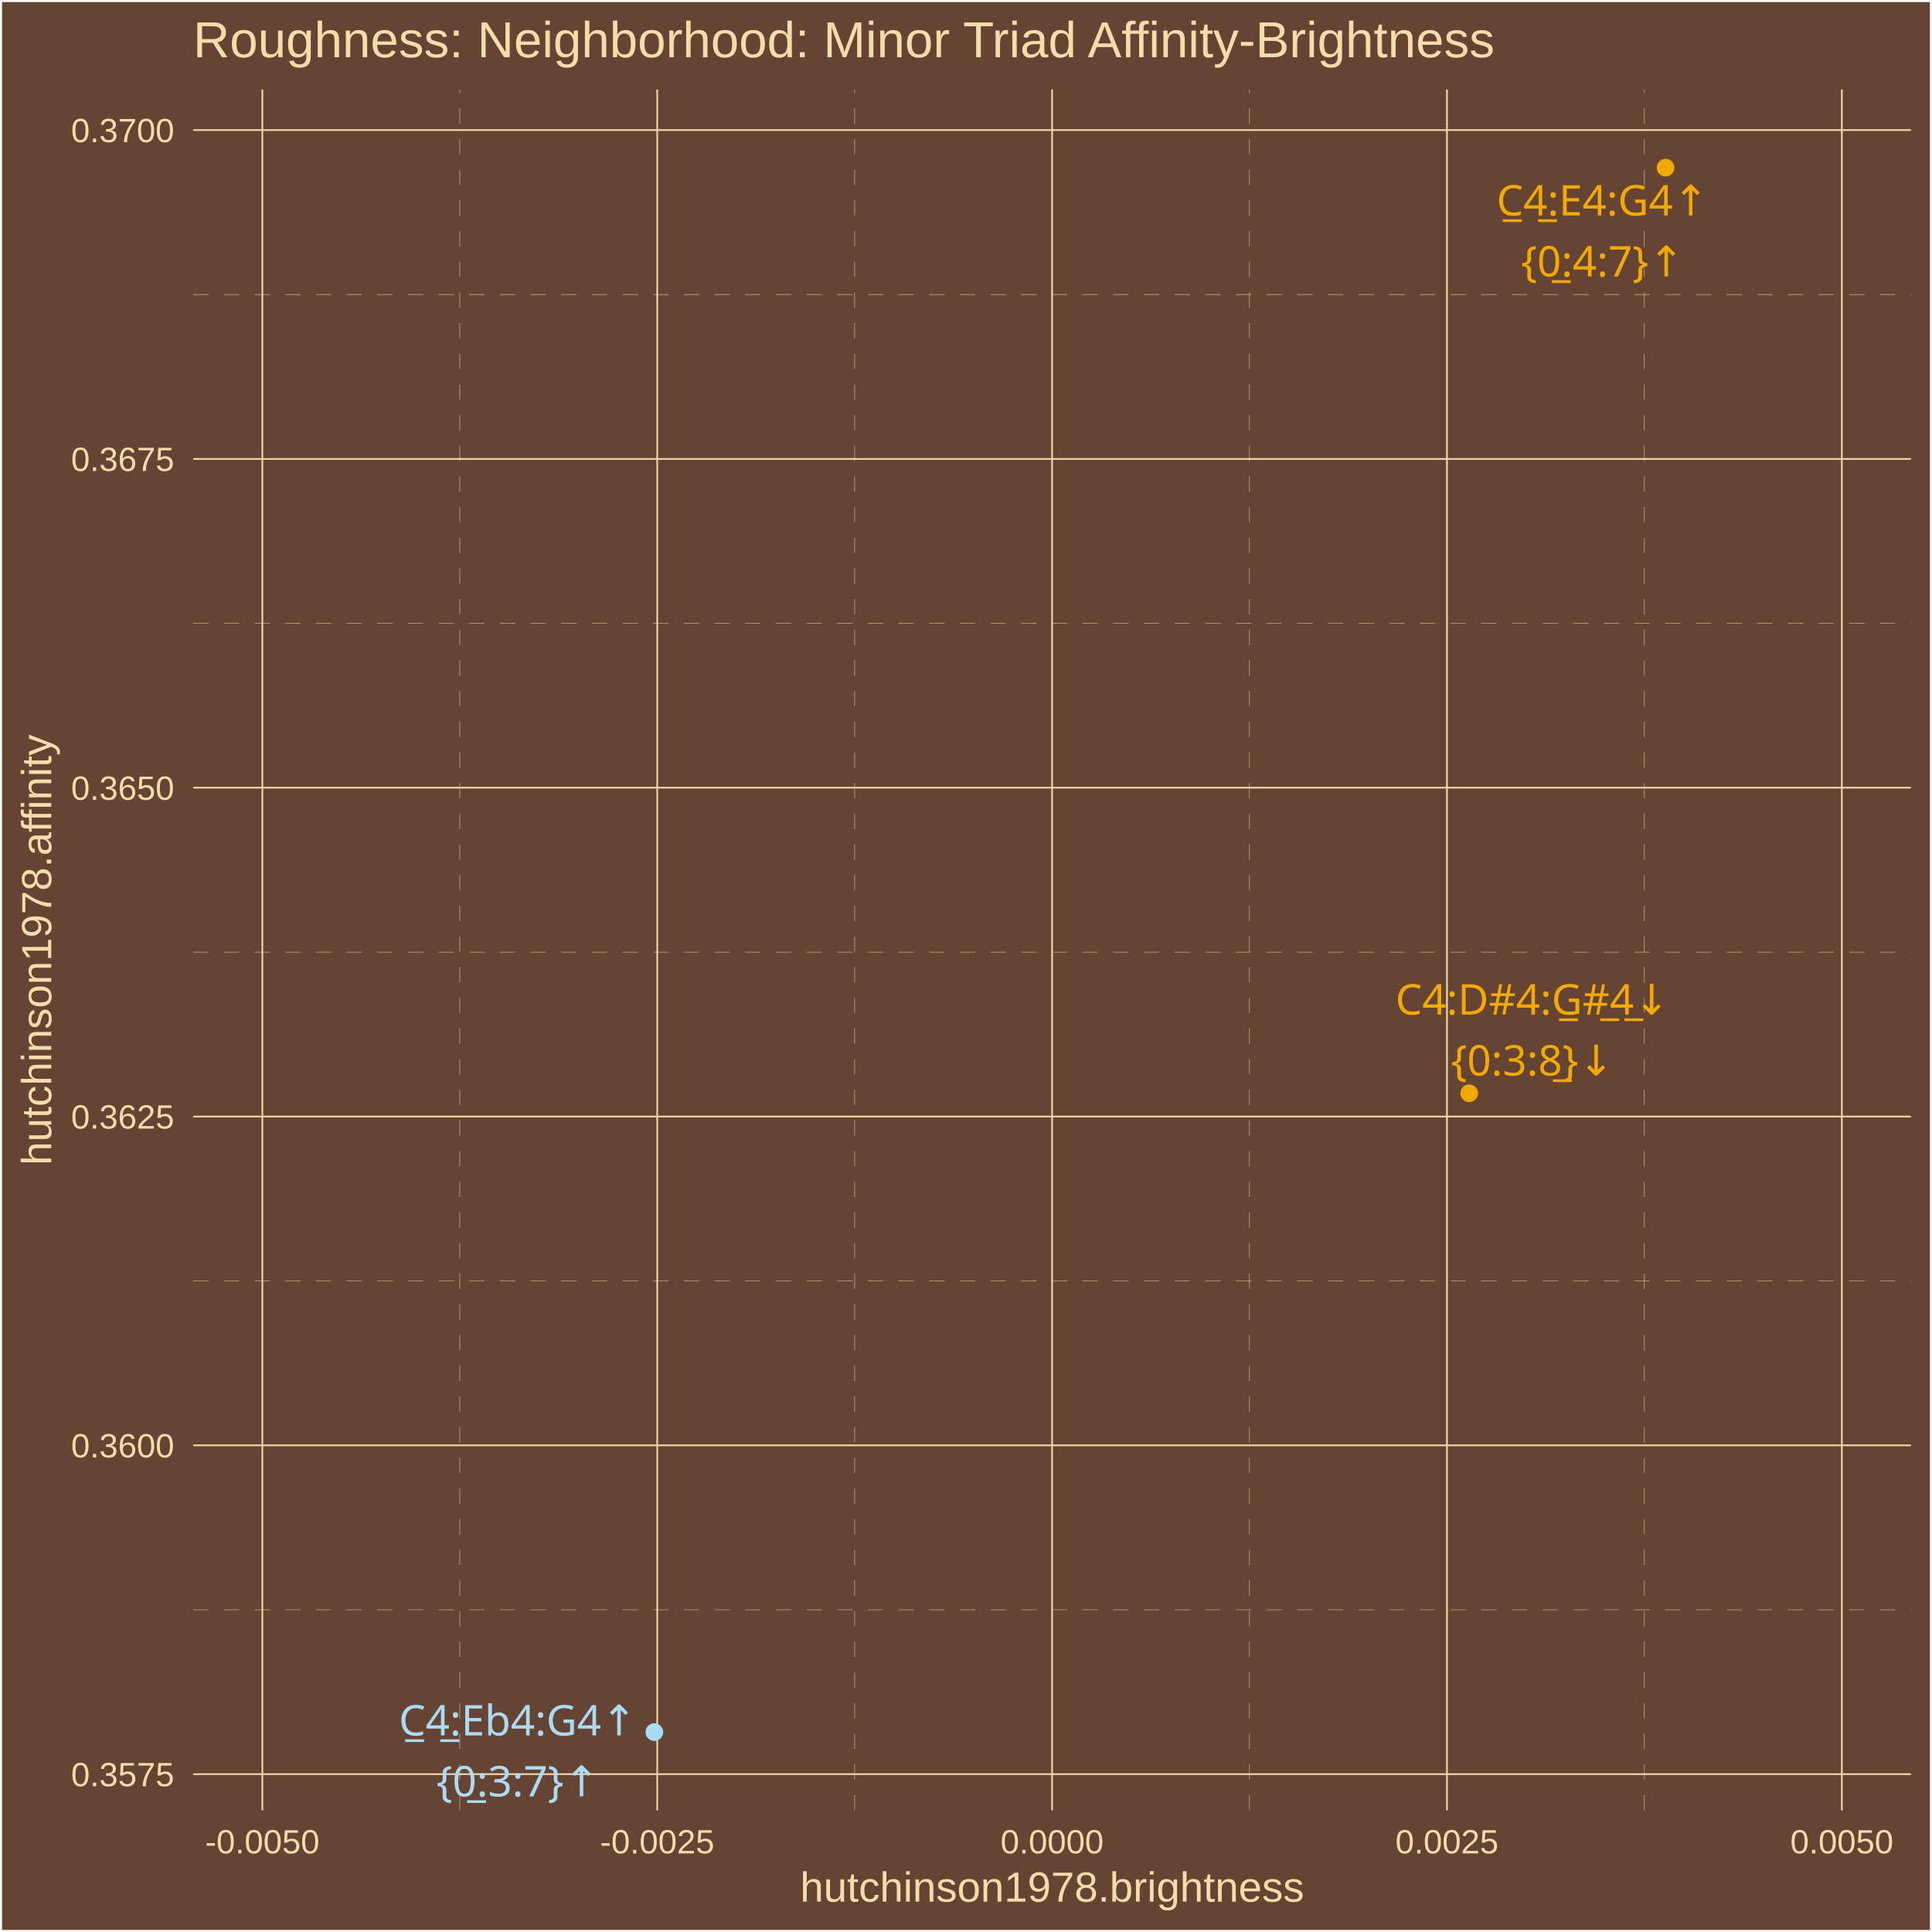
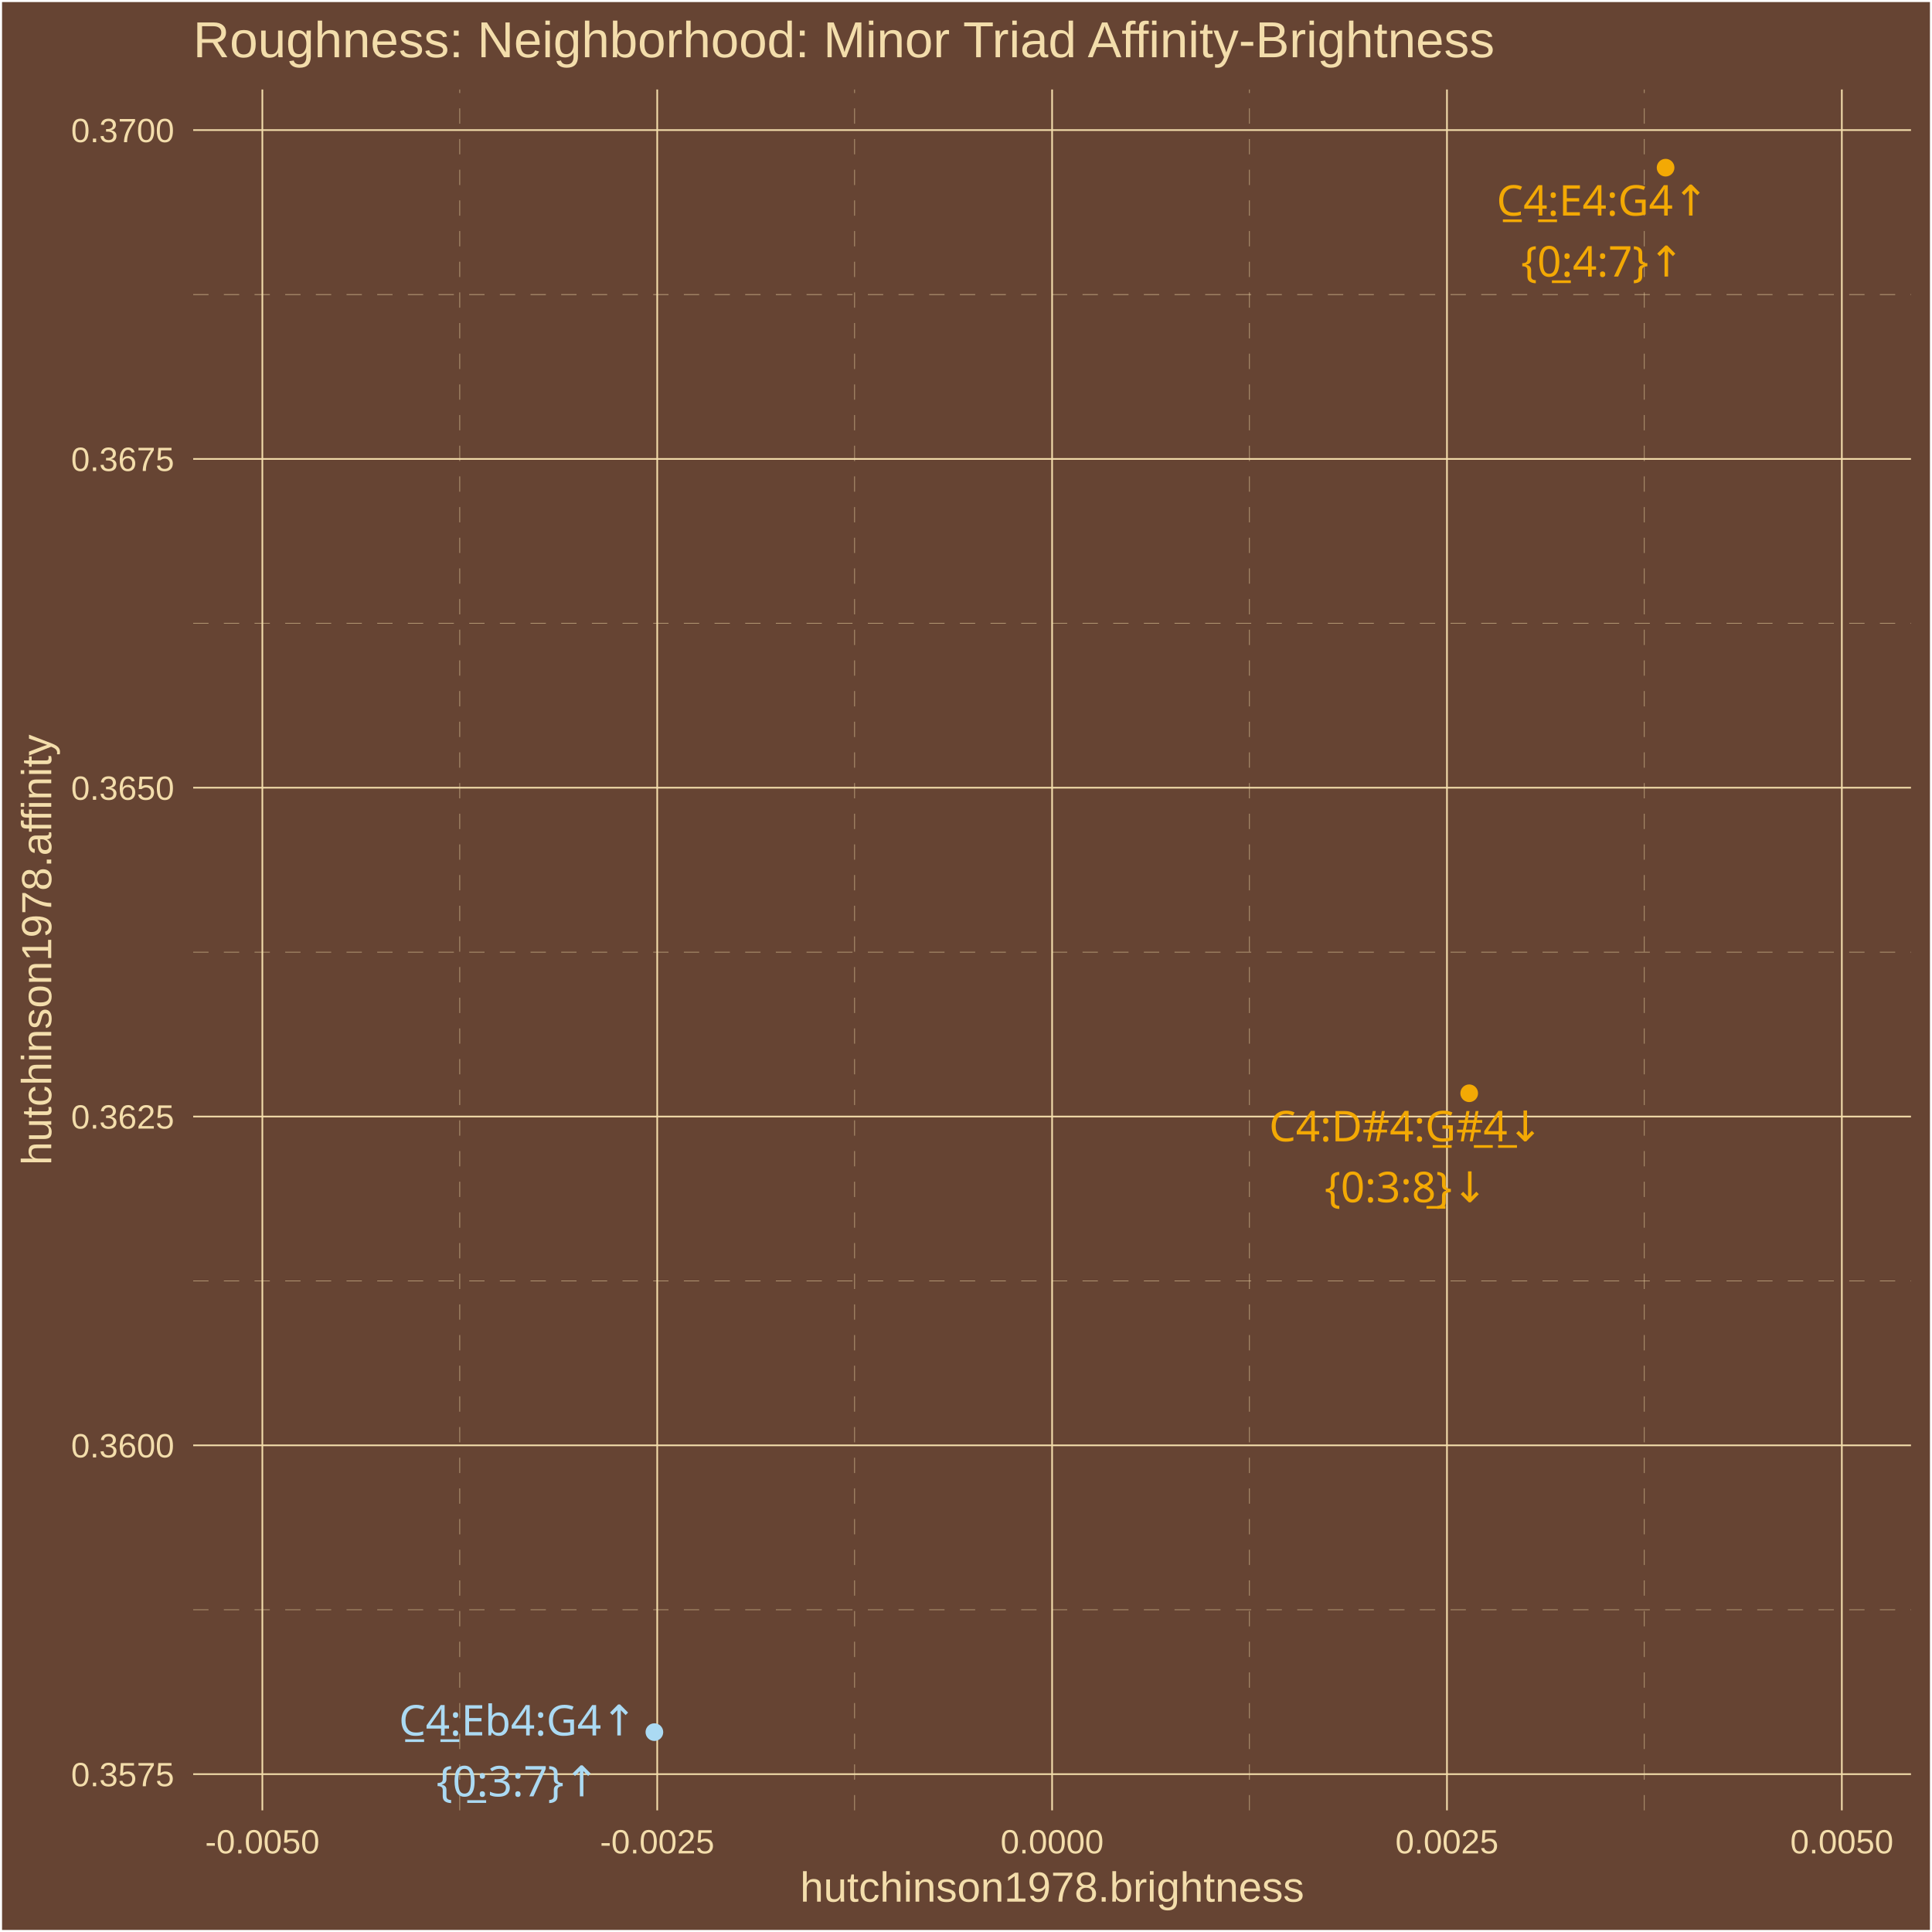
<svg xmlns="http://www.w3.org/2000/svg" class="svglite" width="504.00pt" height="504.00pt" viewBox="0 0 504.00 504.00">
  <defs>
    <style type="text/css">
    .svglite line, .svglite polyline, .svglite polygon, .svglite path, .svglite rect, .svglite circle {
      fill: none;
      stroke: #000000;
      stroke-linecap: round;
      stroke-linejoin: round;
      stroke-miterlimit: 10.00;
    }
    .svglite text {
      white-space: pre;
    }
  </style>
  </defs>
  <rect width="100%" height="100%" style="stroke: none; fill: #664433;" />
  <defs>
    <clipPath id="cpMC4wMHw1MDQuMDB8MC4wMHw1MDQuMDA=">
      <rect x="0.00" y="0.00" width="504.00" height="504.00" />
    </clipPath>
  </defs>
  <g clip-path="url(#cpMC4wMHw1MDQuMDB8MC4wMHw1MDQuMDA=)">
    <rect x="0.00" y="-0" width="504.00" height="504.00" style="stroke-width: 1.07; stroke: #FFFFFF; fill: #664433;" />
  </g>
  <defs>
    <clipPath id="cpNTAuNDB8NDk4LjUyfDIzLjM0fDQ3Mi4yNw==">
      <rect x="50.40" y="23.34" width="448.12" height="448.93" />
    </clipPath>
  </defs>
  <g clip-path="url(#cpNTAuNDB8NDk4LjUyfDIzLjM0fDQ3Mi4yNw==)">
    <rect x="50.40" y="23.34" width="448.12" height="448.93" style="stroke-width: 1.07; stroke: none; fill: #664433;" />
    <polyline points="50.40,419.93 498.52,419.93 " style="stroke-width: 0.11; stroke: #F3DDAB; stroke-dasharray: 4.00,4.00; stroke-linecap: butt;" />
    <polyline points="50.40,334.16 498.52,334.16 " style="stroke-width: 0.11; stroke: #F3DDAB; stroke-dasharray: 4.00,4.00; stroke-linecap: butt;" />
    <polyline points="50.40,248.38 498.52,248.38 " style="stroke-width: 0.11; stroke: #F3DDAB; stroke-dasharray: 4.00,4.00; stroke-linecap: butt;" />
    <polyline points="50.40,162.60 498.52,162.60 " style="stroke-width: 0.11; stroke: #F3DDAB; stroke-dasharray: 4.00,4.00; stroke-linecap: butt;" />
    <polyline points="50.40,76.83 498.52,76.83 " style="stroke-width: 0.11; stroke: #F3DDAB; stroke-dasharray: 4.00,4.00; stroke-linecap: butt;" />
    <polyline points="119.94,472.27 119.94,23.34 " style="stroke-width: 0.11; stroke: #F3DDAB; stroke-dasharray: 4.00,4.00; stroke-linecap: butt;" />
    <polyline points="222.95,472.27 222.95,23.34 " style="stroke-width: 0.11; stroke: #F3DDAB; stroke-dasharray: 4.00,4.00; stroke-linecap: butt;" />
    <polyline points="325.96,472.27 325.96,23.34 " style="stroke-width: 0.11; stroke: #F3DDAB; stroke-dasharray: 4.00,4.00; stroke-linecap: butt;" />
    <polyline points="428.97,472.27 428.97,23.34 " style="stroke-width: 0.11; stroke: #F3DDAB; stroke-dasharray: 4.00,4.00; stroke-linecap: butt;" />
    <polyline points="50.40,462.82 498.52,462.82 " style="stroke-width: 0.43; stroke: #F3DDAB; stroke-linecap: butt;" />
    <polyline points="50.40,377.05 498.52,377.05 " style="stroke-width: 0.43; stroke: #F3DDAB; stroke-linecap: butt;" />
    <polyline points="50.40,291.27 498.52,291.27 " style="stroke-width: 0.43; stroke: #F3DDAB; stroke-linecap: butt;" />
    <polyline points="50.40,205.49 498.52,205.49 " style="stroke-width: 0.43; stroke: #F3DDAB; stroke-linecap: butt;" />
    <polyline points="50.40,119.72 498.52,119.72 " style="stroke-width: 0.43; stroke: #F3DDAB; stroke-linecap: butt;" />
    <polyline points="50.40,33.94 498.52,33.94 " style="stroke-width: 0.43; stroke: #F3DDAB; stroke-linecap: butt;" />
    <polyline points="68.44,472.27 68.44,23.34 " style="stroke-width: 0.43; stroke: #F3DDAB; stroke-linecap: butt;" />
    <polyline points="171.45,472.27 171.45,23.34 " style="stroke-width: 0.43; stroke: #F3DDAB; stroke-linecap: butt;" />
    <polyline points="274.46,472.27 274.46,23.34 " style="stroke-width: 0.43; stroke: #F3DDAB; stroke-linecap: butt;" />
    <polyline points="377.47,472.27 377.47,23.34 " style="stroke-width: 0.43; stroke: #F3DDAB; stroke-linecap: butt;" />
    <polyline points="480.48,472.27 480.48,23.34 " style="stroke-width: 0.43; stroke: #F3DDAB; stroke-linecap: butt;" />
    <circle cx="434.50" cy="43.74" r="1.95" style="stroke-width: 0.71; stroke: #F3A904; fill: #F3A904;" />
    <circle cx="383.27" cy="285.20" r="1.95" style="stroke-width: 0.71; stroke: #F3A904; fill: #F3A904;" />
    <circle cx="170.71" cy="451.86" r="1.95" style="stroke-width: 0.71; stroke: #ABDAF3; fill: #ABDAF3;" />
-     <text x="418.03" y="56.22" text-anchor="middle" style="font-size: 11.04px;fill: #F3A904; font-family: &quot;Arial Unicode MS&quot;;" textLength="56.30px" lengthAdjust="spacingAndGlyphs">C̲4̲:E4:G4↑</text>
-     <text x="418.03" y="72.12" text-anchor="middle" style="font-size: 11.04px;fill: #F3A904; font-family: &quot;Arial Unicode MS&quot;;" textLength="39.77px" lengthAdjust="spacingAndGlyphs">{0̲:4:7}↑</text>
-     <text x="399.76" y="264.67" text-anchor="middle" style="font-size: 11.04px;fill: #F3A904; font-family: &quot;Arial Unicode MS&quot;;" textLength="69.18px" lengthAdjust="spacingAndGlyphs">C4:D#4:G̲#̲4̲↓</text>
-     <text x="399.76" y="280.57" text-anchor="middle" style="font-size: 11.04px;fill: #F3A904; font-family: &quot;Arial Unicode MS&quot;;" textLength="39.77px" lengthAdjust="spacingAndGlyphs">{0:3:8̲}↓</text>
-     <text x="135.07" y="452.73" text-anchor="middle" style="font-size: 11.04px;fill: #ABDAF3; font-family: &quot;Arial Unicode MS&quot;;" textLength="62.44px" lengthAdjust="spacingAndGlyphs">C̲4̲:Eb4:G4↑</text>
-     <text x="135.07" y="468.63" text-anchor="middle" style="font-size: 11.04px;fill: #ABDAF3; font-family: &quot;Arial Unicode MS&quot;;" textLength="39.77px" lengthAdjust="spacingAndGlyphs">{0̲:3:7}↑</text>
+     <text x="418.05" y="56.24" text-anchor="middle" style="font-size: 11.04px;fill: #F3A904; font-family: &quot;Arial Unicode MS&quot;;" textLength="56.30px" lengthAdjust="spacingAndGlyphs">C̲4̲:E4:G4↑</text>
+     <text x="418.05" y="72.14" text-anchor="middle" style="font-size: 11.04px;fill: #F3A904; font-family: &quot;Arial Unicode MS&quot;;" textLength="39.77px" lengthAdjust="spacingAndGlyphs">{0̲:4:7}↑</text>
+     <text x="366.79" y="297.73" text-anchor="middle" style="font-size: 11.04px;fill: #F3A904; font-family: &quot;Arial Unicode MS&quot;;" textLength="69.18px" lengthAdjust="spacingAndGlyphs">C4:D#4:G̲#̲4̲↓</text>
+     <text x="366.79" y="313.62" text-anchor="middle" style="font-size: 11.04px;fill: #F3A904; font-family: &quot;Arial Unicode MS&quot;;" textLength="39.77px" lengthAdjust="spacingAndGlyphs">{0:3:8̲}↓</text>
+     <text x="135.09" y="452.73" text-anchor="middle" style="font-size: 11.04px;fill: #ABDAF3; font-family: &quot;Arial Unicode MS&quot;;" textLength="62.44px" lengthAdjust="spacingAndGlyphs">C̲4̲:Eb4:G4↑</text>
+     <text x="135.09" y="468.62" text-anchor="middle" style="font-size: 11.04px;fill: #ABDAF3; font-family: &quot;Arial Unicode MS&quot;;" textLength="39.77px" lengthAdjust="spacingAndGlyphs">{0̲:3:7}↑</text>
  </g>
  <g clip-path="url(#cpMC4wMHw1MDQuMDB8MC4wMHw1MDQuMDA=)">
    <text x="45.46" y="465.98" text-anchor="end" style="font-size: 8.80px;fill: #F3DDAB; font-family: &quot;Arial&quot;;" textLength="26.92px" lengthAdjust="spacingAndGlyphs">0.3575</text>
    <text x="45.46" y="380.20" text-anchor="end" style="font-size: 8.80px;fill: #F3DDAB; font-family: &quot;Arial&quot;;" textLength="26.92px" lengthAdjust="spacingAndGlyphs">0.3600</text>
    <text x="45.46" y="294.42" text-anchor="end" style="font-size: 8.80px;fill: #F3DDAB; font-family: &quot;Arial&quot;;" textLength="26.92px" lengthAdjust="spacingAndGlyphs">0.3625</text>
    <text x="45.46" y="208.65" text-anchor="end" style="font-size: 8.80px;fill: #F3DDAB; font-family: &quot;Arial&quot;;" textLength="26.92px" lengthAdjust="spacingAndGlyphs">0.3650</text>
    <text x="45.46" y="122.87" text-anchor="end" style="font-size: 8.80px;fill: #F3DDAB; font-family: &quot;Arial&quot;;" textLength="26.92px" lengthAdjust="spacingAndGlyphs">0.3675</text>
    <text x="45.46" y="37.09" text-anchor="end" style="font-size: 8.80px;fill: #F3DDAB; font-family: &quot;Arial&quot;;" textLength="26.92px" lengthAdjust="spacingAndGlyphs">0.3700</text>
    <text x="68.44" y="483.50" text-anchor="middle" style="font-size: 8.80px;fill: #F3DDAB; font-family: &quot;Arial&quot;;" textLength="29.85px" lengthAdjust="spacingAndGlyphs">-0.0050</text>
    <text x="171.45" y="483.50" text-anchor="middle" style="font-size: 8.80px;fill: #F3DDAB; font-family: &quot;Arial&quot;;" textLength="29.85px" lengthAdjust="spacingAndGlyphs">-0.0025</text>
    <text x="274.46" y="483.50" text-anchor="middle" style="font-size: 8.80px;fill: #F3DDAB; font-family: &quot;Arial&quot;;" textLength="26.92px" lengthAdjust="spacingAndGlyphs">0.0000</text>
    <text x="377.47" y="483.50" text-anchor="middle" style="font-size: 8.80px;fill: #F3DDAB; font-family: &quot;Arial&quot;;" textLength="26.92px" lengthAdjust="spacingAndGlyphs">0.0025</text>
    <text x="480.48" y="483.50" text-anchor="middle" style="font-size: 8.80px;fill: #F3DDAB; font-family: &quot;Arial&quot;;" textLength="26.92px" lengthAdjust="spacingAndGlyphs">0.0050</text>
    <text x="274.46" y="496.09" text-anchor="middle" style="font-size: 11.00px;fill: #F3DDAB; font-family: &quot;Arial&quot;;" textLength="131.51px" lengthAdjust="spacingAndGlyphs">hutchinson1978.brightness</text>
    <text transform="translate(13.37,247.80) rotate(-90)" text-anchor="middle" style="font-size: 11.00px;fill: #F3DDAB; font-family: &quot;Arial&quot;;" textLength="112.53px" lengthAdjust="spacingAndGlyphs">hutchinson1978.affinity</text>
    <text x="50.40" y="14.94" style="font-size: 13.20px;fill: #F3DDAB; font-family: &quot;Arial&quot;;" textLength="340.94px" lengthAdjust="spacingAndGlyphs">Roughness: Neighborhood: Minor Triad Affinity-Brightness</text>
  </g>
</svg>
